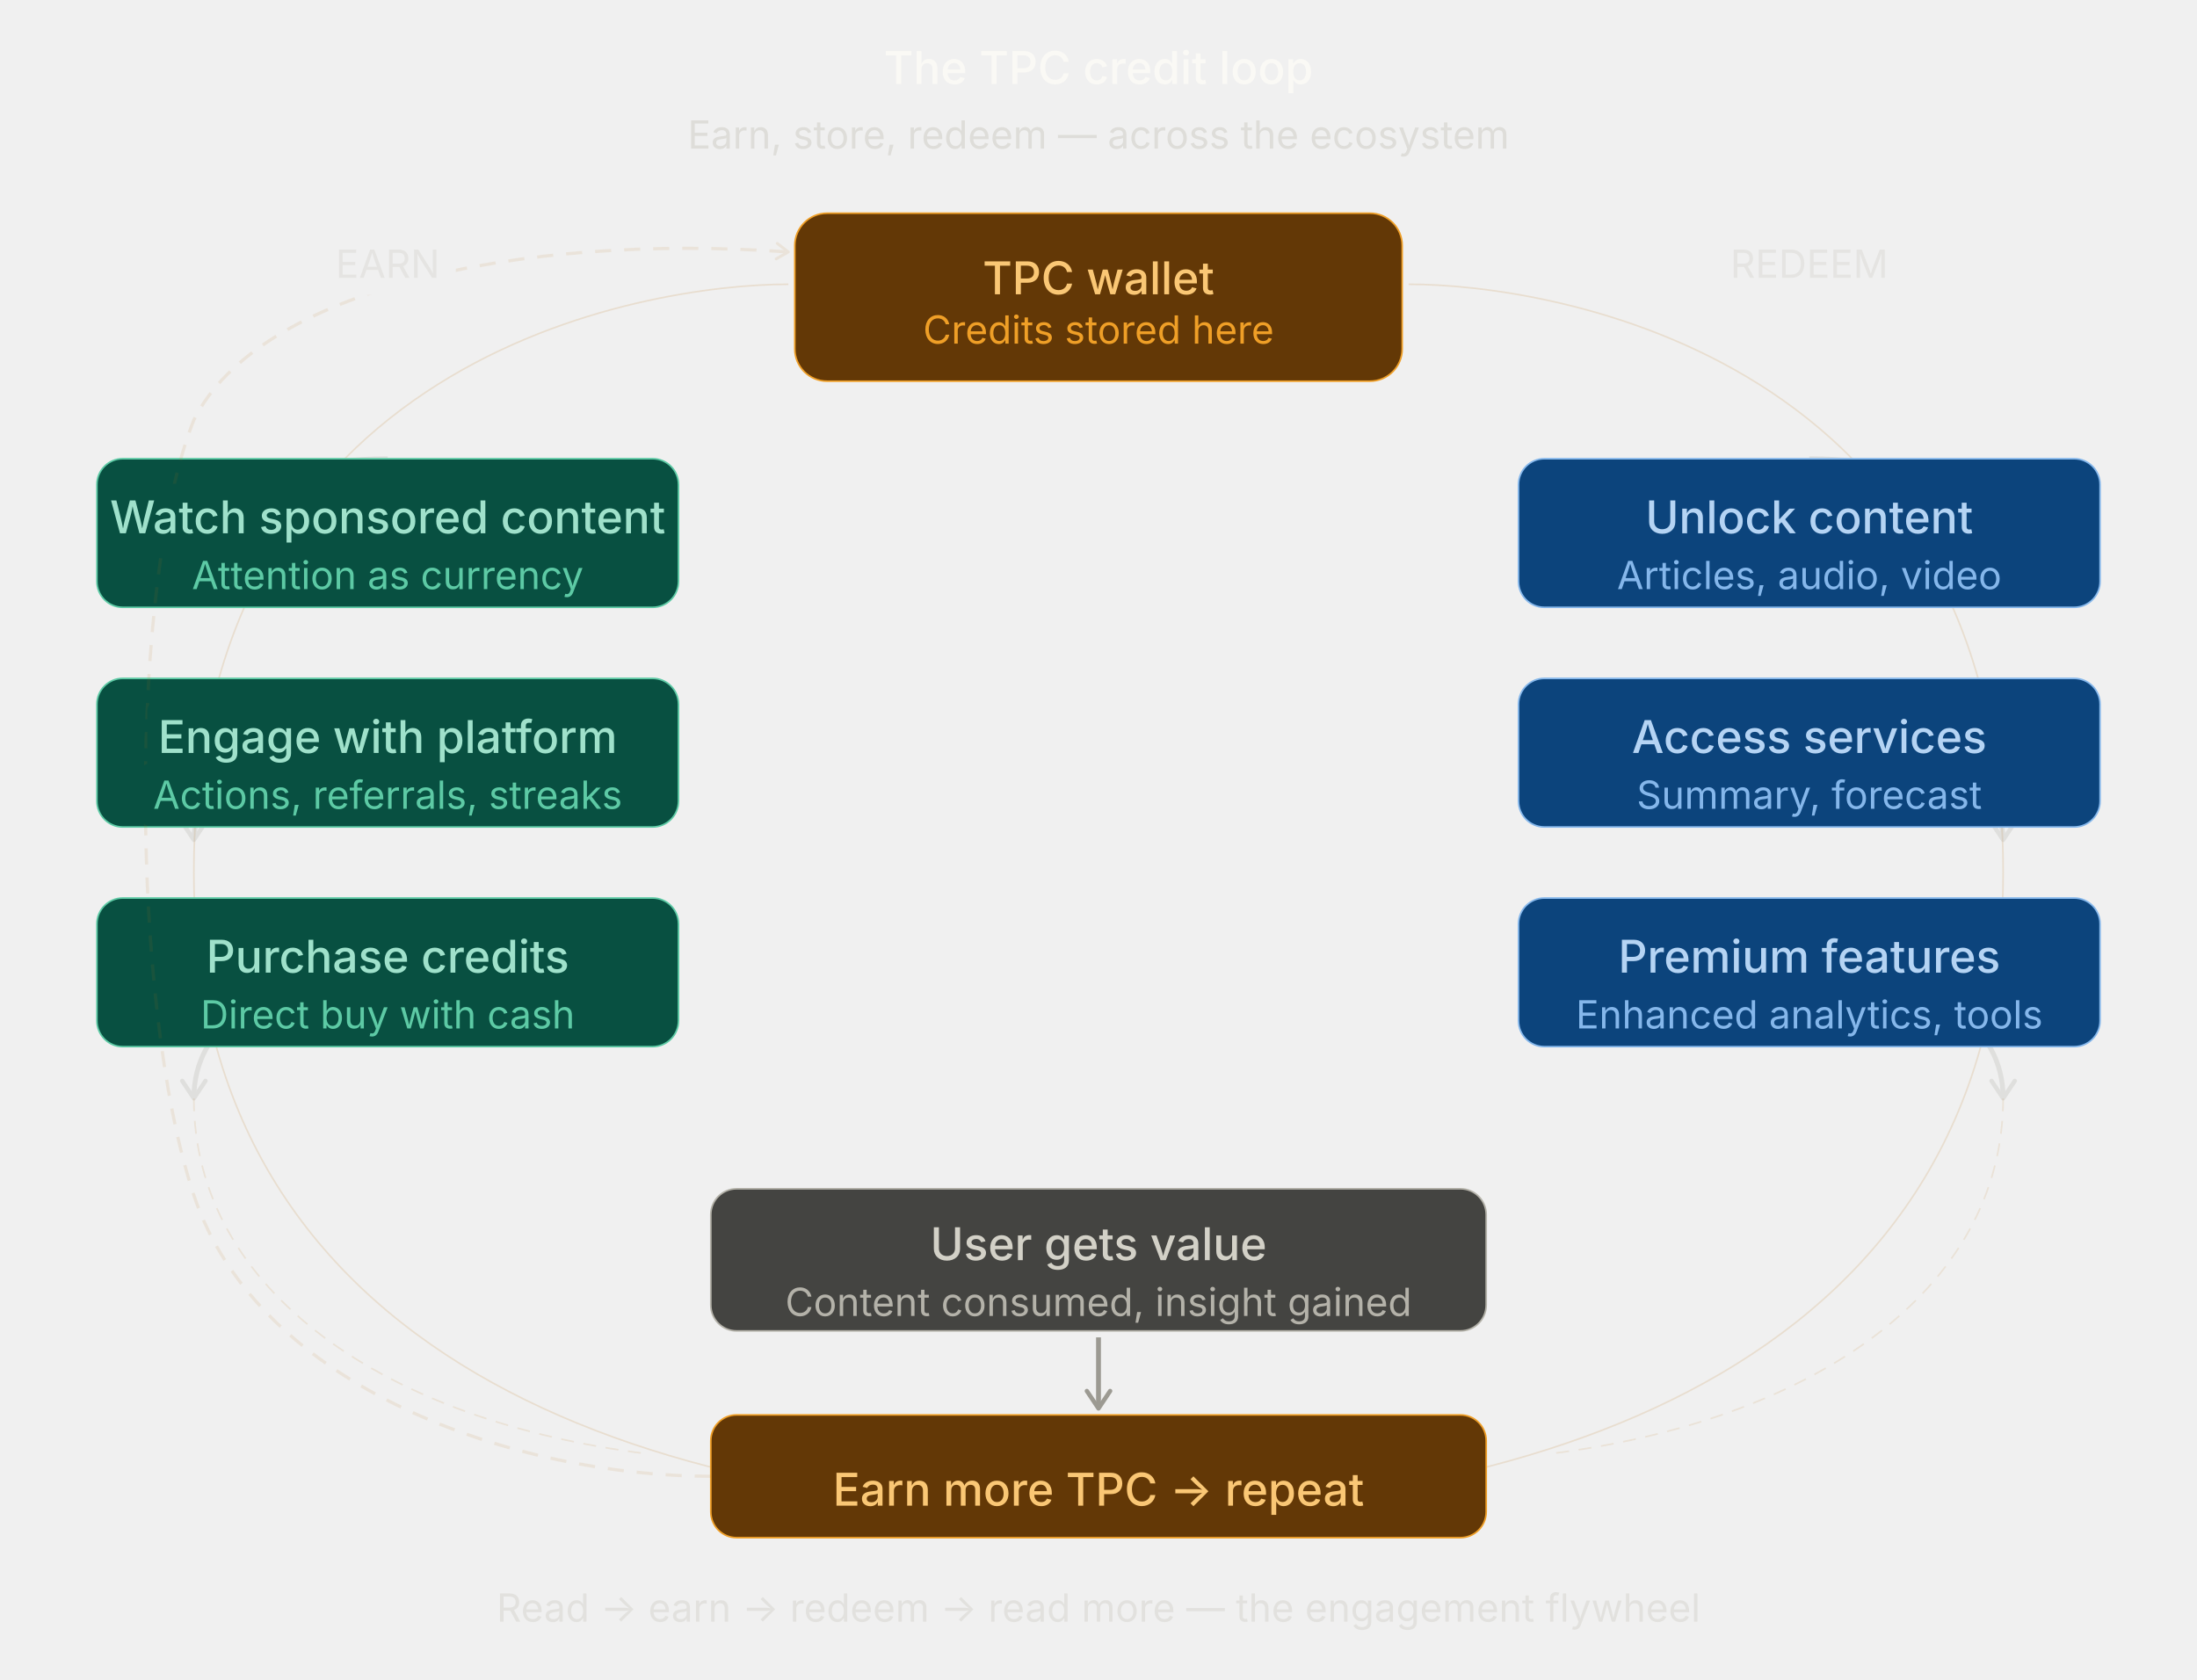
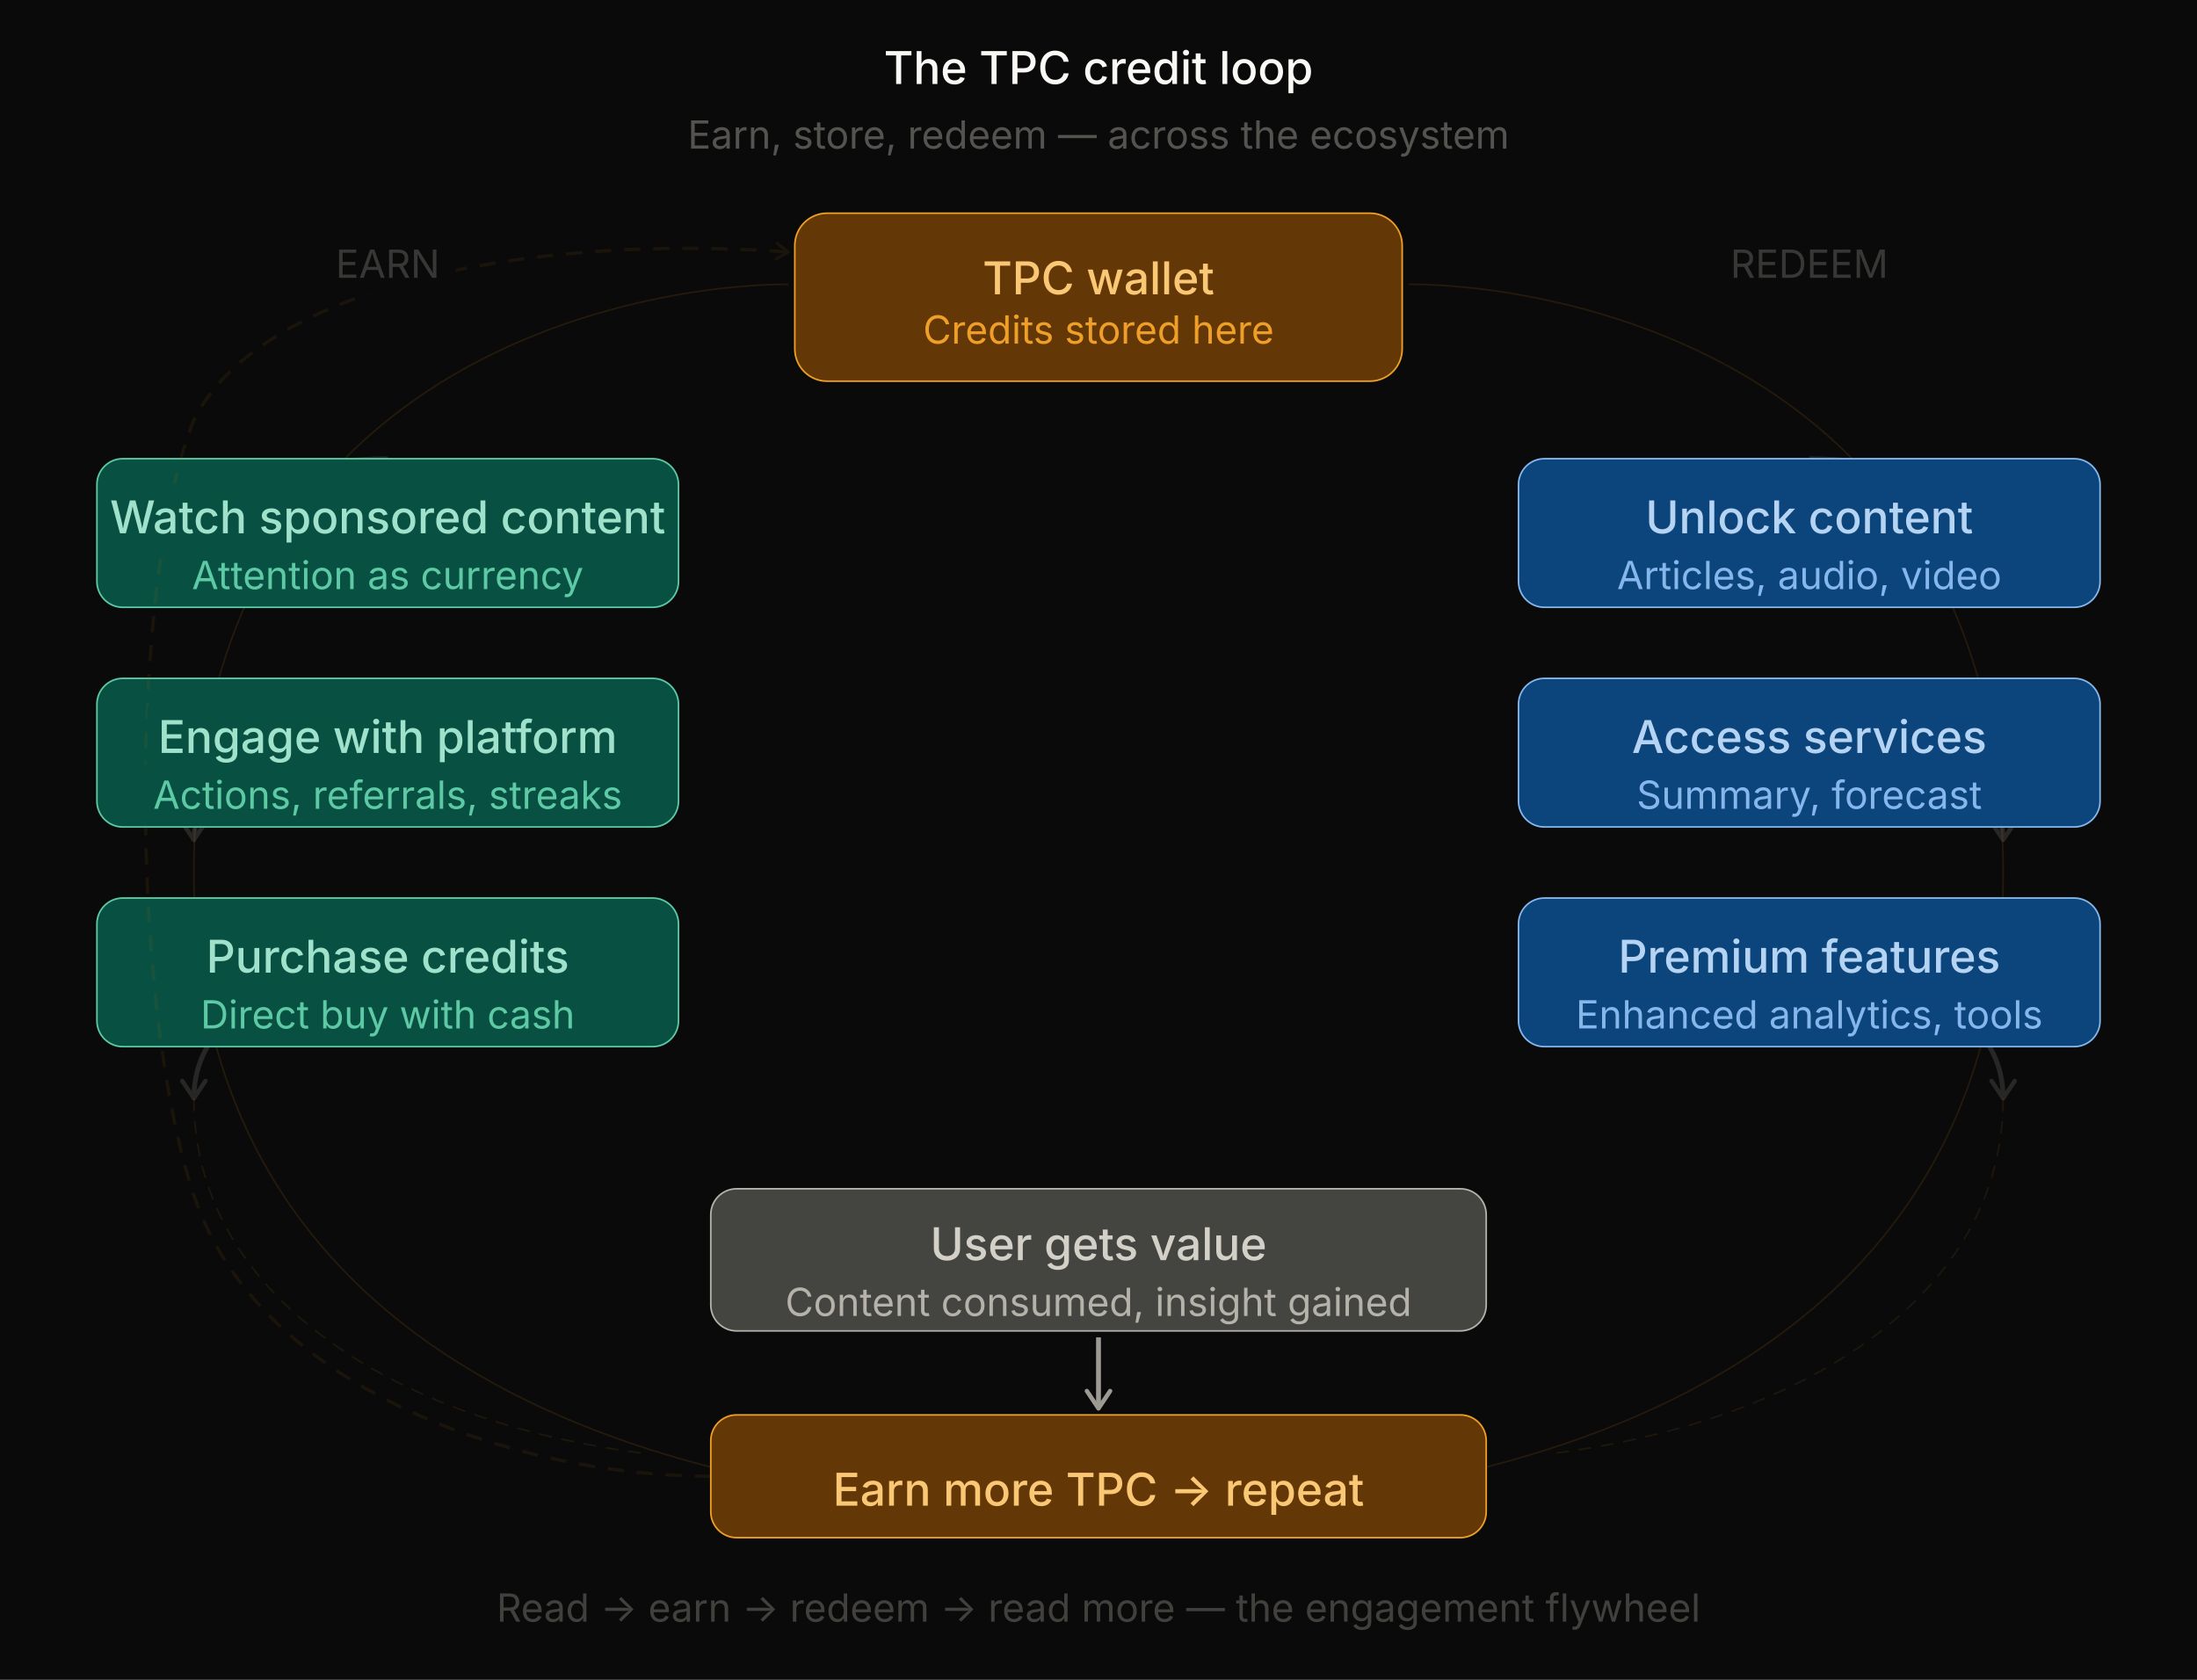
<svg xmlns="http://www.w3.org/2000/svg" width="100%" viewBox="0 0 680 520">
  <defs>
    <marker id="arrow" viewBox="0 0 10 10" refX="8" refY="5" markerWidth="6" markerHeight="6" orient="auto-start-reverse">
      <path d="M2 1L8 5L2 9" fill="none" stroke="context-stroke" stroke-width="1.5" stroke-linecap="round" stroke-linejoin="round" />
    </marker>
    <mask id="imagine-text-gaps-fn0237" maskUnits="userSpaceOnUse">
      <rect x="0" y="0" width="680" height="520" fill="white" />
      <rect x="270.564" y="10.305" width="138.873" height="20.528" fill="black" rx="2" />
      <rect x="211.322" y="32.194" width="257.357" height="19.111" fill="black" rx="2" />
      <rect x="300.834" y="75.736" width="78.332" height="20.528" fill="black" rx="2" />
      <rect x="280.761" y="92.444" width="118.478" height="19.111" fill="black" rx="2" />
      <rect x="98.926" y="72.194" width="42.148" height="19.111" fill="black" rx="2" />
      <rect x="530.308" y="72.194" width="59.384" height="19.111" fill="black" rx="2" />
      <rect x="31.118" y="149.736" width="177.765" height="20.528" fill="black" rx="2" />
      <rect x="54.607" y="168.444" width="130.786" height="19.111" fill="black" rx="2" />
      <rect x="45.624" y="217.736" width="148.752" height="20.528" fill="black" rx="2" />
      <rect x="43.905" y="236.444" width="152.191" height="19.111" fill="black" rx="2" />
      <rect x="60.58" y="285.736" width="118.84" height="20.528" fill="black" rx="2" />
      <rect x="58.023" y="304.444" width="123.953" height="19.111" fill="black" rx="2" />
      <rect x="505.848" y="149.736" width="108.303" height="20.528" fill="black" rx="2" />
      <rect x="497.426" y="168.444" width="125.148" height="19.111" fill="black" rx="2" />
      <rect x="502.893" y="217.736" width="114.214" height="20.528" fill="black" rx="2" />
      <rect x="503.476" y="236.444" width="113.048" height="19.111" fill="black" rx="2" />
      <rect x="497.636" y="285.736" width="124.728" height="20.528" fill="black" rx="2" />
      <rect x="484.148" y="304.444" width="151.704" height="19.111" fill="black" rx="2" />
      <rect x="284.852" y="374.736" width="110.296" height="20.528" fill="black" rx="2" />
      <rect x="239.928" y="393.444" width="200.144" height="19.111" fill="black" rx="2" />
      <rect x="255.264" y="450.736" width="169.471" height="20.528" fill="black" rx="2" />
      <rect x="155.817" y="488.194" width="368.366" height="19.111" fill="black" rx="2" />
    </mask>
  </defs>
+   <rect width="100%" height="100%" fill="#0a0a0a" />
  <text x="340" y="26" text-anchor="middle" style="fill:rgb(250, 249, 245);stroke:none;color:rgb(255, 255, 255);stroke-width:1px;stroke-linecap:butt;stroke-linejoin:miter;opacity:1;font-family:&quot;Anthropic Sans&quot;, -apple-system, &quot;system-ui&quot;, &quot;Segoe UI&quot;, sans-serif;font-size:14px;font-weight:500;text-anchor:middle;dominant-baseline:auto">The TPC credit loop</text>
  <text x="340" y="46" text-anchor="middle" opacity="0.4" style="fill:rgb(194, 192, 182);stroke:none;color:rgb(255, 255, 255);stroke-width:1px;stroke-linecap:butt;stroke-linejoin:miter;opacity:0.4;font-family:&quot;Anthropic Sans&quot;, -apple-system, &quot;system-ui&quot;, &quot;Segoe UI&quot;, sans-serif;font-size:12px;font-weight:400;text-anchor:middle;dominant-baseline:auto">Earn, store, redeem — across the ecosystem</text>
  <g style="fill:rgb(0, 0, 0);stroke:none;color:rgb(255, 255, 255);stroke-width:1px;stroke-linecap:butt;stroke-linejoin:miter;opacity:1;font-family:&quot;Anthropic Sans&quot;, -apple-system, &quot;system-ui&quot;, &quot;Segoe UI&quot;, sans-serif;font-size:16px;font-weight:400;text-anchor:start;dominant-baseline:auto">
    <rect x="246" y="66" width="188" height="52" rx="10" stroke-width="0.5" style="fill:rgb(99, 56, 6);stroke:rgb(239, 159, 39);color:rgb(255, 255, 255);stroke-width:0.5px;stroke-linecap:butt;stroke-linejoin:miter;opacity:1;font-family:&quot;Anthropic Sans&quot;, -apple-system, &quot;system-ui&quot;, &quot;Segoe UI&quot;, sans-serif;font-size:16px;font-weight:400;text-anchor:start;dominant-baseline:auto" />
    <text x="340" y="86" text-anchor="middle" dominant-baseline="central" style="fill:rgb(250, 199, 117);stroke:none;color:rgb(255, 255, 255);stroke-width:1px;stroke-linecap:butt;stroke-linejoin:miter;opacity:1;font-family:&quot;Anthropic Sans&quot;, -apple-system, &quot;system-ui&quot;, &quot;Segoe UI&quot;, sans-serif;font-size:14px;font-weight:500;text-anchor:middle;dominant-baseline:central">TPC wallet</text>
    <text x="340" y="102" text-anchor="middle" dominant-baseline="central" style="fill:rgb(239, 159, 39);stroke:none;color:rgb(255, 255, 255);stroke-width:1px;stroke-linecap:butt;stroke-linejoin:miter;opacity:1;font-family:&quot;Anthropic Sans&quot;, -apple-system, &quot;system-ui&quot;, &quot;Segoe UI&quot;, sans-serif;font-size:12px;font-weight:400;text-anchor:middle;dominant-baseline:central">Credits stored here</text>
  </g>
  <text x="120" y="86" text-anchor="middle" opacity="0.25" style="fill:rgb(194, 192, 182);stroke:none;color:rgb(255, 255, 255);stroke-width:1px;stroke-linecap:butt;stroke-linejoin:miter;opacity:0.25;font-family:&quot;Anthropic Sans&quot;, -apple-system, &quot;system-ui&quot;, &quot;Segoe UI&quot;, sans-serif;font-size:12px;font-weight:400;text-anchor:middle;dominant-baseline:auto">EARN</text>
  <text x="560" y="86" text-anchor="middle" opacity="0.25" style="fill:rgb(194, 192, 182);stroke:none;color:rgb(255, 255, 255);stroke-width:1px;stroke-linecap:butt;stroke-linejoin:miter;opacity:0.25;font-family:&quot;Anthropic Sans&quot;, -apple-system, &quot;system-ui&quot;, &quot;Segoe UI&quot;, sans-serif;font-size:12px;font-weight:400;text-anchor:middle;dominant-baseline:auto">REDEEM</text>
  <path d="M244 88 C200 88, 60 110, 60 270" fill="none" stroke="#BA7517" stroke-width="0.5" opacity="0.15" mask="url(#imagine-text-gaps-fn0237)" style="fill:none;stroke:rgb(186, 117, 23);color:rgb(255, 255, 255);stroke-width:0.5px;stroke-linecap:butt;stroke-linejoin:miter;opacity:0.15;font-family:&quot;Anthropic Sans&quot;, -apple-system, &quot;system-ui&quot;, &quot;Segoe UI&quot;, sans-serif;font-size:16px;font-weight:400;text-anchor:start;dominant-baseline:auto" />
  <path d="M436 88 C480 88, 620 110, 620 270" fill="none" stroke="#BA7517" stroke-width="0.5" opacity="0.15" mask="url(#imagine-text-gaps-fn0237)" style="fill:none;stroke:rgb(186, 117, 23);color:rgb(255, 255, 255);stroke-width:0.5px;stroke-linecap:butt;stroke-linejoin:miter;opacity:0.15;font-family:&quot;Anthropic Sans&quot;, -apple-system, &quot;system-ui&quot;, &quot;Segoe UI&quot;, sans-serif;font-size:16px;font-weight:400;text-anchor:start;dominant-baseline:auto" />
  <path d="M60 270 C60 420, 200 468, 340 468" fill="none" stroke="#BA7517" stroke-width="0.5" opacity="0.15" mask="url(#imagine-text-gaps-fn0237)" style="fill:none;stroke:rgb(186, 117, 23);color:rgb(255, 255, 255);stroke-width:0.5px;stroke-linecap:butt;stroke-linejoin:miter;opacity:0.15;font-family:&quot;Anthropic Sans&quot;, -apple-system, &quot;system-ui&quot;, &quot;Segoe UI&quot;, sans-serif;font-size:16px;font-weight:400;text-anchor:start;dominant-baseline:auto" />
  <path d="M620 270 C620 420, 480 468, 340 468" fill="none" stroke="#BA7517" stroke-width="0.5" opacity="0.15" mask="url(#imagine-text-gaps-fn0237)" style="fill:none;stroke:rgb(186, 117, 23);color:rgb(255, 255, 255);stroke-width:0.5px;stroke-linecap:butt;stroke-linejoin:miter;opacity:0.15;font-family:&quot;Anthropic Sans&quot;, -apple-system, &quot;system-ui&quot;, &quot;Segoe UI&quot;, sans-serif;font-size:16px;font-weight:400;text-anchor:start;dominant-baseline:auto" />
  <path d="M120 142 C80 142, 60 160, 60 180" fill="none" marker-end="url(#arrow)" stroke="#BA7517" stroke-width="0.5" opacity="0.2" mask="url(#imagine-text-gaps-fn0237)" style="fill:none;stroke:rgb(156, 154, 146);color:rgb(255, 255, 255);stroke-width:1.5px;stroke-linecap:butt;stroke-linejoin:miter;opacity:0.2;font-family:&quot;Anthropic Sans&quot;, -apple-system, &quot;system-ui&quot;, &quot;Segoe UI&quot;, sans-serif;font-size:16px;font-weight:400;text-anchor:start;dominant-baseline:auto" />
  <g style="fill:rgb(0, 0, 0);stroke:none;color:rgb(255, 255, 255);stroke-width:1px;stroke-linecap:butt;stroke-linejoin:miter;opacity:1;font-family:&quot;Anthropic Sans&quot;, -apple-system, &quot;system-ui&quot;, &quot;Segoe UI&quot;, sans-serif;font-size:16px;font-weight:400;text-anchor:start;dominant-baseline:auto">
    <rect x="30" y="142" width="180" height="46" rx="8" stroke-width="0.5" style="fill:rgb(8, 80, 65);stroke:rgb(93, 202, 165);color:rgb(255, 255, 255);stroke-width:0.5px;stroke-linecap:butt;stroke-linejoin:miter;opacity:1;font-family:&quot;Anthropic Sans&quot;, -apple-system, &quot;system-ui&quot;, &quot;Segoe UI&quot;, sans-serif;font-size:16px;font-weight:400;text-anchor:start;dominant-baseline:auto" />
    <text x="120" y="160" text-anchor="middle" dominant-baseline="central" style="fill:rgb(159, 225, 203);stroke:none;color:rgb(255, 255, 255);stroke-width:1px;stroke-linecap:butt;stroke-linejoin:miter;opacity:1;font-family:&quot;Anthropic Sans&quot;, -apple-system, &quot;system-ui&quot;, &quot;Segoe UI&quot;, sans-serif;font-size:14px;font-weight:500;text-anchor:middle;dominant-baseline:central">Watch sponsored content</text>
    <text x="120" y="178" text-anchor="middle" dominant-baseline="central" style="fill:rgb(93, 202, 165);stroke:none;color:rgb(255, 255, 255);stroke-width:1px;stroke-linecap:butt;stroke-linejoin:miter;opacity:1;font-family:&quot;Anthropic Sans&quot;, -apple-system, &quot;system-ui&quot;, &quot;Segoe UI&quot;, sans-serif;font-size:12px;font-weight:400;text-anchor:middle;dominant-baseline:central">Attention as currency</text>
  </g>
  <path d="M120 232 C80 232, 60 244, 60 260" fill="none" marker-end="url(#arrow)" stroke="#BA7517" stroke-width="0.5" opacity="0.2" mask="url(#imagine-text-gaps-fn0237)" style="fill:none;stroke:rgb(156, 154, 146);color:rgb(255, 255, 255);stroke-width:1.5px;stroke-linecap:butt;stroke-linejoin:miter;opacity:0.2;font-family:&quot;Anthropic Sans&quot;, -apple-system, &quot;system-ui&quot;, &quot;Segoe UI&quot;, sans-serif;font-size:16px;font-weight:400;text-anchor:start;dominant-baseline:auto" />
  <g style="fill:rgb(0, 0, 0);stroke:none;color:rgb(255, 255, 255);stroke-width:1px;stroke-linecap:butt;stroke-linejoin:miter;opacity:1;font-family:&quot;Anthropic Sans&quot;, -apple-system, &quot;system-ui&quot;, &quot;Segoe UI&quot;, sans-serif;font-size:16px;font-weight:400;text-anchor:start;dominant-baseline:auto">
    <rect x="30" y="210" width="180" height="46" rx="8" stroke-width="0.5" style="fill:rgb(8, 80, 65);stroke:rgb(93, 202, 165);color:rgb(255, 255, 255);stroke-width:0.5px;stroke-linecap:butt;stroke-linejoin:miter;opacity:1;font-family:&quot;Anthropic Sans&quot;, -apple-system, &quot;system-ui&quot;, &quot;Segoe UI&quot;, sans-serif;font-size:16px;font-weight:400;text-anchor:start;dominant-baseline:auto" />
    <text x="120" y="228" text-anchor="middle" dominant-baseline="central" style="fill:rgb(159, 225, 203);stroke:none;color:rgb(255, 255, 255);stroke-width:1px;stroke-linecap:butt;stroke-linejoin:miter;opacity:1;font-family:&quot;Anthropic Sans&quot;, -apple-system, &quot;system-ui&quot;, &quot;Segoe UI&quot;, sans-serif;font-size:14px;font-weight:500;text-anchor:middle;dominant-baseline:central">Engage with platform</text>
    <text x="120" y="246" text-anchor="middle" dominant-baseline="central" style="fill:rgb(93, 202, 165);stroke:none;color:rgb(255, 255, 255);stroke-width:1px;stroke-linecap:butt;stroke-linejoin:miter;opacity:1;font-family:&quot;Anthropic Sans&quot;, -apple-system, &quot;system-ui&quot;, &quot;Segoe UI&quot;, sans-serif;font-size:12px;font-weight:400;text-anchor:middle;dominant-baseline:central">Actions, referrals, streaks</text>
  </g>
  <path d="M120 302 C80 302, 60 318, 60 340" fill="none" marker-end="url(#arrow)" stroke="#BA7517" stroke-width="0.5" opacity="0.2" mask="url(#imagine-text-gaps-fn0237)" style="fill:none;stroke:rgb(156, 154, 146);color:rgb(255, 255, 255);stroke-width:1.5px;stroke-linecap:butt;stroke-linejoin:miter;opacity:0.2;font-family:&quot;Anthropic Sans&quot;, -apple-system, &quot;system-ui&quot;, &quot;Segoe UI&quot;, sans-serif;font-size:16px;font-weight:400;text-anchor:start;dominant-baseline:auto" />
  <g style="fill:rgb(0, 0, 0);stroke:none;color:rgb(255, 255, 255);stroke-width:1px;stroke-linecap:butt;stroke-linejoin:miter;opacity:1;font-family:&quot;Anthropic Sans&quot;, -apple-system, &quot;system-ui&quot;, &quot;Segoe UI&quot;, sans-serif;font-size:16px;font-weight:400;text-anchor:start;dominant-baseline:auto">
    <rect x="30" y="278" width="180" height="46" rx="8" stroke-width="0.5" style="fill:rgb(8, 80, 65);stroke:rgb(93, 202, 165);color:rgb(255, 255, 255);stroke-width:0.5px;stroke-linecap:butt;stroke-linejoin:miter;opacity:1;font-family:&quot;Anthropic Sans&quot;, -apple-system, &quot;system-ui&quot;, &quot;Segoe UI&quot;, sans-serif;font-size:16px;font-weight:400;text-anchor:start;dominant-baseline:auto" />
    <text x="120" y="296" text-anchor="middle" dominant-baseline="central" style="fill:rgb(159, 225, 203);stroke:none;color:rgb(255, 255, 255);stroke-width:1px;stroke-linecap:butt;stroke-linejoin:miter;opacity:1;font-family:&quot;Anthropic Sans&quot;, -apple-system, &quot;system-ui&quot;, &quot;Segoe UI&quot;, sans-serif;font-size:14px;font-weight:500;text-anchor:middle;dominant-baseline:central">Purchase credits</text>
    <text x="120" y="314" text-anchor="middle" dominant-baseline="central" style="fill:rgb(93, 202, 165);stroke:none;color:rgb(255, 255, 255);stroke-width:1px;stroke-linecap:butt;stroke-linejoin:miter;opacity:1;font-family:&quot;Anthropic Sans&quot;, -apple-system, &quot;system-ui&quot;, &quot;Segoe UI&quot;, sans-serif;font-size:12px;font-weight:400;text-anchor:middle;dominant-baseline:central">Direct buy with cash</text>
  </g>
  <path d="M560 142 C600 142, 620 160, 620 180" fill="none" marker-end="url(#arrow)" stroke="#BA7517" stroke-width="0.5" opacity="0.2" mask="url(#imagine-text-gaps-fn0237)" style="fill:none;stroke:rgb(156, 154, 146);color:rgb(255, 255, 255);stroke-width:1.5px;stroke-linecap:butt;stroke-linejoin:miter;opacity:0.2;font-family:&quot;Anthropic Sans&quot;, -apple-system, &quot;system-ui&quot;, &quot;Segoe UI&quot;, sans-serif;font-size:16px;font-weight:400;text-anchor:start;dominant-baseline:auto" />
  <g style="fill:rgb(0, 0, 0);stroke:none;color:rgb(255, 255, 255);stroke-width:1px;stroke-linecap:butt;stroke-linejoin:miter;opacity:1;font-family:&quot;Anthropic Sans&quot;, -apple-system, &quot;system-ui&quot;, &quot;Segoe UI&quot;, sans-serif;font-size:16px;font-weight:400;text-anchor:start;dominant-baseline:auto">
    <rect x="470" y="142" width="180" height="46" rx="8" stroke-width="0.5" style="fill:rgb(12, 68, 124);stroke:rgb(133, 183, 235);color:rgb(255, 255, 255);stroke-width:0.5px;stroke-linecap:butt;stroke-linejoin:miter;opacity:1;font-family:&quot;Anthropic Sans&quot;, -apple-system, &quot;system-ui&quot;, &quot;Segoe UI&quot;, sans-serif;font-size:16px;font-weight:400;text-anchor:start;dominant-baseline:auto" />
    <text x="560" y="160" text-anchor="middle" dominant-baseline="central" style="fill:rgb(181, 212, 244);stroke:none;color:rgb(255, 255, 255);stroke-width:1px;stroke-linecap:butt;stroke-linejoin:miter;opacity:1;font-family:&quot;Anthropic Sans&quot;, -apple-system, &quot;system-ui&quot;, &quot;Segoe UI&quot;, sans-serif;font-size:14px;font-weight:500;text-anchor:middle;dominant-baseline:central">Unlock content</text>
    <text x="560" y="178" text-anchor="middle" dominant-baseline="central" style="fill:rgb(133, 183, 235);stroke:none;color:rgb(255, 255, 255);stroke-width:1px;stroke-linecap:butt;stroke-linejoin:miter;opacity:1;font-family:&quot;Anthropic Sans&quot;, -apple-system, &quot;system-ui&quot;, &quot;Segoe UI&quot;, sans-serif;font-size:12px;font-weight:400;text-anchor:middle;dominant-baseline:central">Articles, audio, video</text>
  </g>
  <path d="M560 232 C600 232, 620 244, 620 260" fill="none" marker-end="url(#arrow)" stroke="#BA7517" stroke-width="0.5" opacity="0.2" mask="url(#imagine-text-gaps-fn0237)" style="fill:none;stroke:rgb(156, 154, 146);color:rgb(255, 255, 255);stroke-width:1.5px;stroke-linecap:butt;stroke-linejoin:miter;opacity:0.2;font-family:&quot;Anthropic Sans&quot;, -apple-system, &quot;system-ui&quot;, &quot;Segoe UI&quot;, sans-serif;font-size:16px;font-weight:400;text-anchor:start;dominant-baseline:auto" />
  <g style="fill:rgb(0, 0, 0);stroke:none;color:rgb(255, 255, 255);stroke-width:1px;stroke-linecap:butt;stroke-linejoin:miter;opacity:1;font-family:&quot;Anthropic Sans&quot;, -apple-system, &quot;system-ui&quot;, &quot;Segoe UI&quot;, sans-serif;font-size:16px;font-weight:400;text-anchor:start;dominant-baseline:auto">
    <rect x="470" y="210" width="180" height="46" rx="8" stroke-width="0.5" style="fill:rgb(12, 68, 124);stroke:rgb(133, 183, 235);color:rgb(255, 255, 255);stroke-width:0.5px;stroke-linecap:butt;stroke-linejoin:miter;opacity:1;font-family:&quot;Anthropic Sans&quot;, -apple-system, &quot;system-ui&quot;, &quot;Segoe UI&quot;, sans-serif;font-size:16px;font-weight:400;text-anchor:start;dominant-baseline:auto" />
    <text x="560" y="228" text-anchor="middle" dominant-baseline="central" style="fill:rgb(181, 212, 244);stroke:none;color:rgb(255, 255, 255);stroke-width:1px;stroke-linecap:butt;stroke-linejoin:miter;opacity:1;font-family:&quot;Anthropic Sans&quot;, -apple-system, &quot;system-ui&quot;, &quot;Segoe UI&quot;, sans-serif;font-size:14px;font-weight:500;text-anchor:middle;dominant-baseline:central">Access services</text>
    <text x="560" y="246" text-anchor="middle" dominant-baseline="central" style="fill:rgb(133, 183, 235);stroke:none;color:rgb(255, 255, 255);stroke-width:1px;stroke-linecap:butt;stroke-linejoin:miter;opacity:1;font-family:&quot;Anthropic Sans&quot;, -apple-system, &quot;system-ui&quot;, &quot;Segoe UI&quot;, sans-serif;font-size:12px;font-weight:400;text-anchor:middle;dominant-baseline:central">Summary, forecast</text>
  </g>
  <path d="M560 302 C600 302, 620 318, 620 340" fill="none" marker-end="url(#arrow)" stroke="#BA7517" stroke-width="0.5" opacity="0.2" mask="url(#imagine-text-gaps-fn0237)" style="fill:none;stroke:rgb(156, 154, 146);color:rgb(255, 255, 255);stroke-width:1.5px;stroke-linecap:butt;stroke-linejoin:miter;opacity:0.2;font-family:&quot;Anthropic Sans&quot;, -apple-system, &quot;system-ui&quot;, &quot;Segoe UI&quot;, sans-serif;font-size:16px;font-weight:400;text-anchor:start;dominant-baseline:auto" />
  <g style="fill:rgb(0, 0, 0);stroke:none;color:rgb(255, 255, 255);stroke-width:1px;stroke-linecap:butt;stroke-linejoin:miter;opacity:1;font-family:&quot;Anthropic Sans&quot;, -apple-system, &quot;system-ui&quot;, &quot;Segoe UI&quot;, sans-serif;font-size:16px;font-weight:400;text-anchor:start;dominant-baseline:auto">
    <rect x="470" y="278" width="180" height="46" rx="8" stroke-width="0.5" style="fill:rgb(12, 68, 124);stroke:rgb(133, 183, 235);color:rgb(255, 255, 255);stroke-width:0.5px;stroke-linecap:butt;stroke-linejoin:miter;opacity:1;font-family:&quot;Anthropic Sans&quot;, -apple-system, &quot;system-ui&quot;, &quot;Segoe UI&quot;, sans-serif;font-size:16px;font-weight:400;text-anchor:start;dominant-baseline:auto" />
    <text x="560" y="296" text-anchor="middle" dominant-baseline="central" style="fill:rgb(181, 212, 244);stroke:none;color:rgb(255, 255, 255);stroke-width:1px;stroke-linecap:butt;stroke-linejoin:miter;opacity:1;font-family:&quot;Anthropic Sans&quot;, -apple-system, &quot;system-ui&quot;, &quot;Segoe UI&quot;, sans-serif;font-size:14px;font-weight:500;text-anchor:middle;dominant-baseline:central">Premium features</text>
    <text x="560" y="314" text-anchor="middle" dominant-baseline="central" style="fill:rgb(133, 183, 235);stroke:none;color:rgb(255, 255, 255);stroke-width:1px;stroke-linecap:butt;stroke-linejoin:miter;opacity:1;font-family:&quot;Anthropic Sans&quot;, -apple-system, &quot;system-ui&quot;, &quot;Segoe UI&quot;, sans-serif;font-size:12px;font-weight:400;text-anchor:middle;dominant-baseline:central">Enhanced analytics, tools</text>
  </g>
  <path d="M60 340 C60 400, 120 440, 200 450" fill="none" stroke="#BA7517" stroke-width="0.5" opacity="0.12" stroke-dasharray="4 3" style="fill:none;stroke:rgb(186, 117, 23);color:rgb(255, 255, 255);stroke-width:0.5px;stroke-dasharray:4px, 3px;stroke-linecap:butt;stroke-linejoin:miter;opacity:0.12;font-family:&quot;Anthropic Sans&quot;, -apple-system, &quot;system-ui&quot;, &quot;Segoe UI&quot;, sans-serif;font-size:16px;font-weight:400;text-anchor:start;dominant-baseline:auto" />
  <path d="M620 340 C620 400, 560 440, 480 450" fill="none" stroke="#BA7517" stroke-width="0.5" opacity="0.12" stroke-dasharray="4 3" style="fill:none;stroke:rgb(186, 117, 23);color:rgb(255, 255, 255);stroke-width:0.5px;stroke-dasharray:4px, 3px;stroke-linecap:butt;stroke-linejoin:miter;opacity:0.12;font-family:&quot;Anthropic Sans&quot;, -apple-system, &quot;system-ui&quot;, &quot;Segoe UI&quot;, sans-serif;font-size:16px;font-weight:400;text-anchor:start;dominant-baseline:auto" />
  <g style="fill:rgb(0, 0, 0);stroke:none;color:rgb(255, 255, 255);stroke-width:1px;stroke-linecap:butt;stroke-linejoin:miter;opacity:1;font-family:&quot;Anthropic Sans&quot;, -apple-system, &quot;system-ui&quot;, &quot;Segoe UI&quot;, sans-serif;font-size:16px;font-weight:400;text-anchor:start;dominant-baseline:auto">
    <rect x="220" y="368" width="240" height="44" rx="8" stroke-width="0.5" style="fill:rgb(68, 68, 65);stroke:rgb(180, 178, 169);color:rgb(255, 255, 255);stroke-width:0.5px;stroke-linecap:butt;stroke-linejoin:miter;opacity:1;font-family:&quot;Anthropic Sans&quot;, -apple-system, &quot;system-ui&quot;, &quot;Segoe UI&quot;, sans-serif;font-size:16px;font-weight:400;text-anchor:start;dominant-baseline:auto" />
    <text x="340" y="385" text-anchor="middle" dominant-baseline="central" style="fill:rgb(211, 209, 199);stroke:none;color:rgb(255, 255, 255);stroke-width:1px;stroke-linecap:butt;stroke-linejoin:miter;opacity:1;font-family:&quot;Anthropic Sans&quot;, -apple-system, &quot;system-ui&quot;, &quot;Segoe UI&quot;, sans-serif;font-size:14px;font-weight:500;text-anchor:middle;dominant-baseline:central">User gets value</text>
    <text x="340" y="403" text-anchor="middle" dominant-baseline="central" style="fill:rgb(180, 178, 169);stroke:none;color:rgb(255, 255, 255);stroke-width:1px;stroke-linecap:butt;stroke-linejoin:miter;opacity:1;font-family:&quot;Anthropic Sans&quot;, -apple-system, &quot;system-ui&quot;, &quot;Segoe UI&quot;, sans-serif;font-size:12px;font-weight:400;text-anchor:middle;dominant-baseline:central">Content consumed, insight gained</text>
  </g>
  <path d="M340 414 V436" fill="none" marker-end="url(#arrow)" style="fill:none;stroke:rgb(156, 154, 146);color:rgb(255, 255, 255);stroke-width:1.5px;stroke-linecap:butt;stroke-linejoin:miter;opacity:1;font-family:&quot;Anthropic Sans&quot;, -apple-system, &quot;system-ui&quot;, &quot;Segoe UI&quot;, sans-serif;font-size:16px;font-weight:400;text-anchor:start;dominant-baseline:auto" />
  <g style="fill:rgb(0, 0, 0);stroke:none;color:rgb(255, 255, 255);stroke-width:1px;stroke-linecap:butt;stroke-linejoin:miter;opacity:1;font-family:&quot;Anthropic Sans&quot;, -apple-system, &quot;system-ui&quot;, &quot;Segoe UI&quot;, sans-serif;font-size:16px;font-weight:400;text-anchor:start;dominant-baseline:auto">
    <rect x="220" y="438" width="240" height="38" rx="8" stroke-width="0.5" style="fill:rgb(99, 56, 6);stroke:rgb(239, 159, 39);color:rgb(255, 255, 255);stroke-width:0.5px;stroke-linecap:butt;stroke-linejoin:miter;opacity:1;font-family:&quot;Anthropic Sans&quot;, -apple-system, &quot;system-ui&quot;, &quot;Segoe UI&quot;, sans-serif;font-size:16px;font-weight:400;text-anchor:start;dominant-baseline:auto" />
    <text x="340" y="461" text-anchor="middle" dominant-baseline="central" style="fill:rgb(250, 199, 117);stroke:none;color:rgb(255, 255, 255);stroke-width:1px;stroke-linecap:butt;stroke-linejoin:miter;opacity:1;font-family:&quot;Anthropic Sans&quot;, -apple-system, &quot;system-ui&quot;, &quot;Segoe UI&quot;, sans-serif;font-size:14px;font-weight:500;text-anchor:middle;dominant-baseline:central">Earn more TPC → repeat</text>
  </g>
  <path d="M220 457 C160 457, 80 430, 60 370 C40 310, 40 180, 60 130 C80 90, 160 72, 244 78" fill="none" stroke="#BA7517" stroke-width="1" opacity="0.1" stroke-dasharray="5 4" marker-end="url(#arrow)" mask="url(#imagine-text-gaps-fn0237)" style="fill:none;stroke:rgb(186, 117, 23);color:rgb(255, 255, 255);stroke-width:1px;stroke-dasharray:5px, 4px;stroke-linecap:butt;stroke-linejoin:miter;opacity:0.1;font-family:&quot;Anthropic Sans&quot;, -apple-system, &quot;system-ui&quot;, &quot;Segoe UI&quot;, sans-serif;font-size:16px;font-weight:400;text-anchor:start;dominant-baseline:auto" />
  <text x="340" y="502" text-anchor="middle" opacity="0.3" style="fill:rgb(194, 192, 182);stroke:none;color:rgb(255, 255, 255);stroke-width:1px;stroke-linecap:butt;stroke-linejoin:miter;opacity:0.3;font-family:&quot;Anthropic Sans&quot;, -apple-system, &quot;system-ui&quot;, &quot;Segoe UI&quot;, sans-serif;font-size:12px;font-weight:400;text-anchor:middle;dominant-baseline:auto">Read → earn → redeem → read more — the engagement flywheel</text>
</svg>
